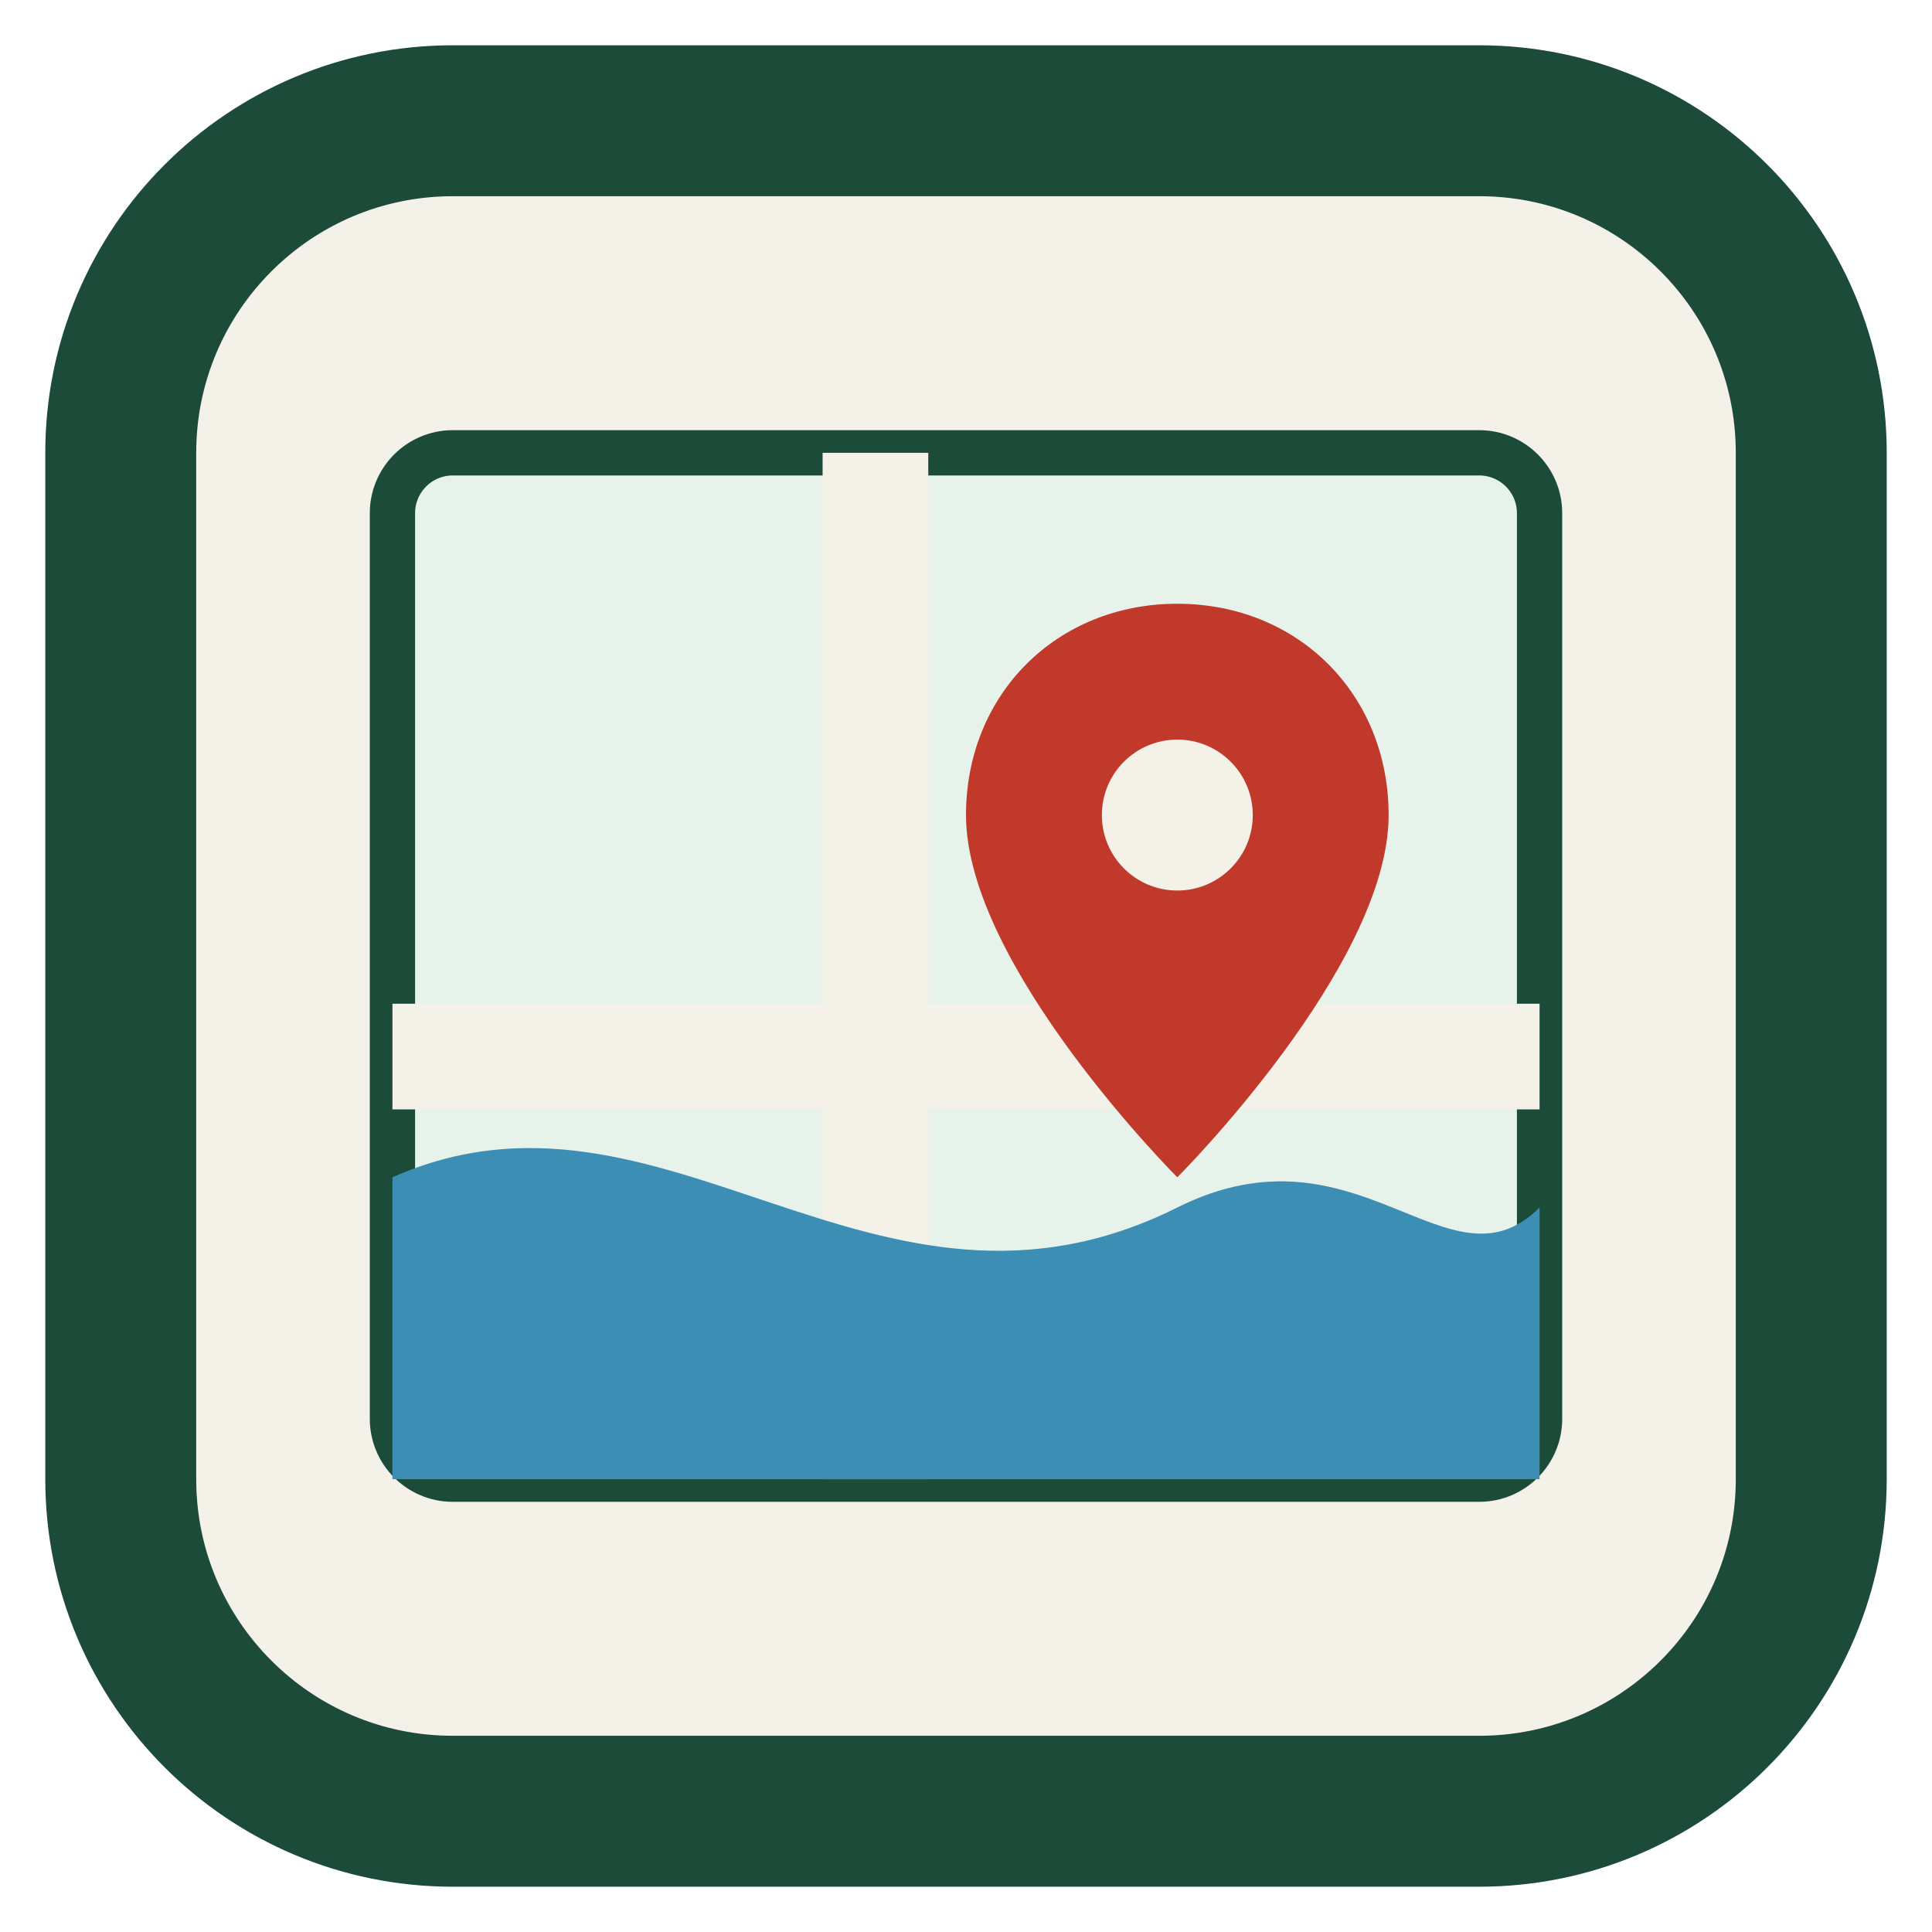
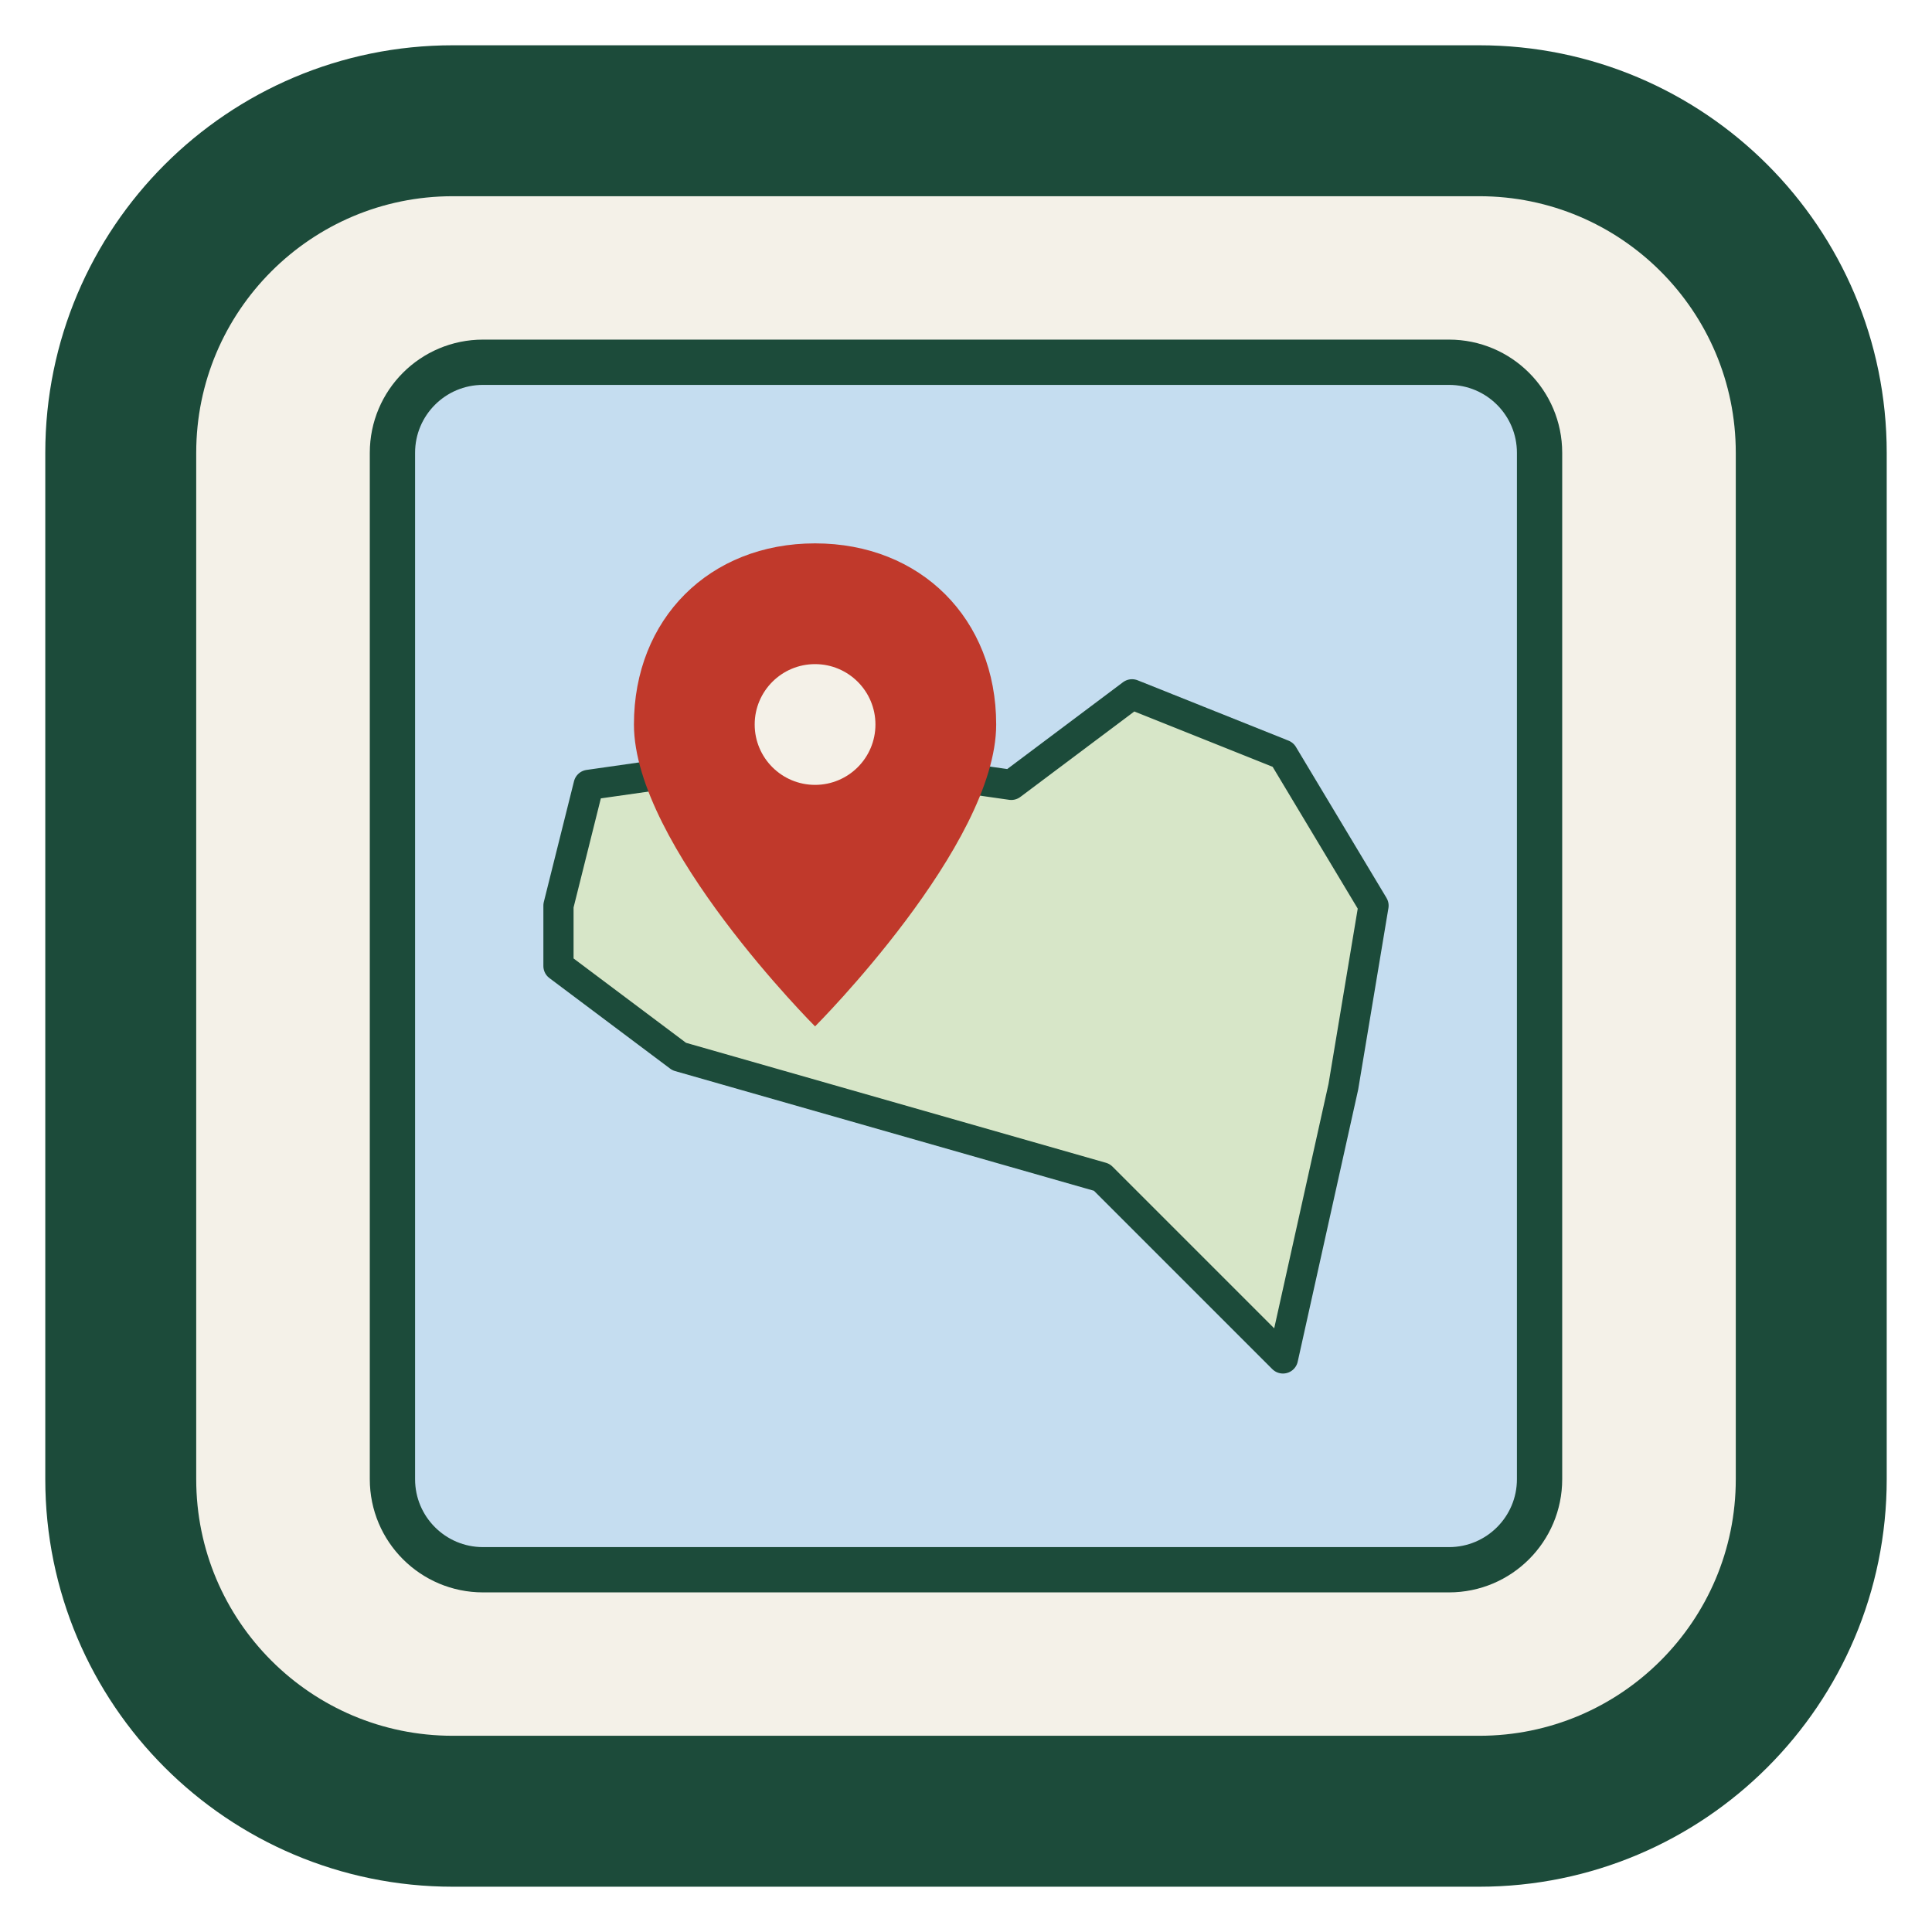
<svg xmlns="http://www.w3.org/2000/svg" width="128" height="128" viewBox="0 0 128 128">
  <rect x="8" y="8" width="112" height="112" rx="22" fill="#f4f1e8" />
-   <rect x="26" y="30" width="76" height="68" rx="4" fill="#e7f2ea" stroke="#1c4b3a" stroke-width="3" />
-   <path d="M26 70 H102" stroke="#f4f1e8" stroke-width="7" />
-   <path d="M58 30 V98" stroke="#f4f1e8" stroke-width="7" />
-   <path d="M26 78 C44 70 58 90 78 80 C90 74 96 86 102 80 V98 H26 Z" fill="#3d8eb5" />
-   <path d="M78 40 C70 40 64 46 64 54 C64 64 78 78 78 78 C78 78 92 64 92 54 C92 46 86 40 78 40 Z" fill="#c0392b" />
-   <circle cx="78" cy="54" r="5" fill="#f4f1e8" />
+   <rect x="26" y="24" width="76" height="80" rx="6" fill="#c5ddf0" stroke="#1c4b3a" stroke-width="3" />
+   <path d="M37 60 L39 52 L53 50 L67 52 L75 46 L85 50 L91 60 L89 72 L85 90 L73 78 L59 74 L45 70 L37 64 Z" fill="#d7e6c8" stroke="#1c4b3a" stroke-width="2" stroke-linejoin="round" />
+   <path d="M54 36 C47 36 42 41 42 48 C42 56 54 68 54 68 C54 68 66 56 66 48 C66 41 61 36 54 36 Z" fill="#c0392b" />
+   <circle cx="54" cy="48" r="4" fill="#f4f1e8" />
  <rect x="8" y="8" width="112" height="112" rx="22" fill="none" stroke="#1c4b3a" stroke-width="10" />
</svg>
